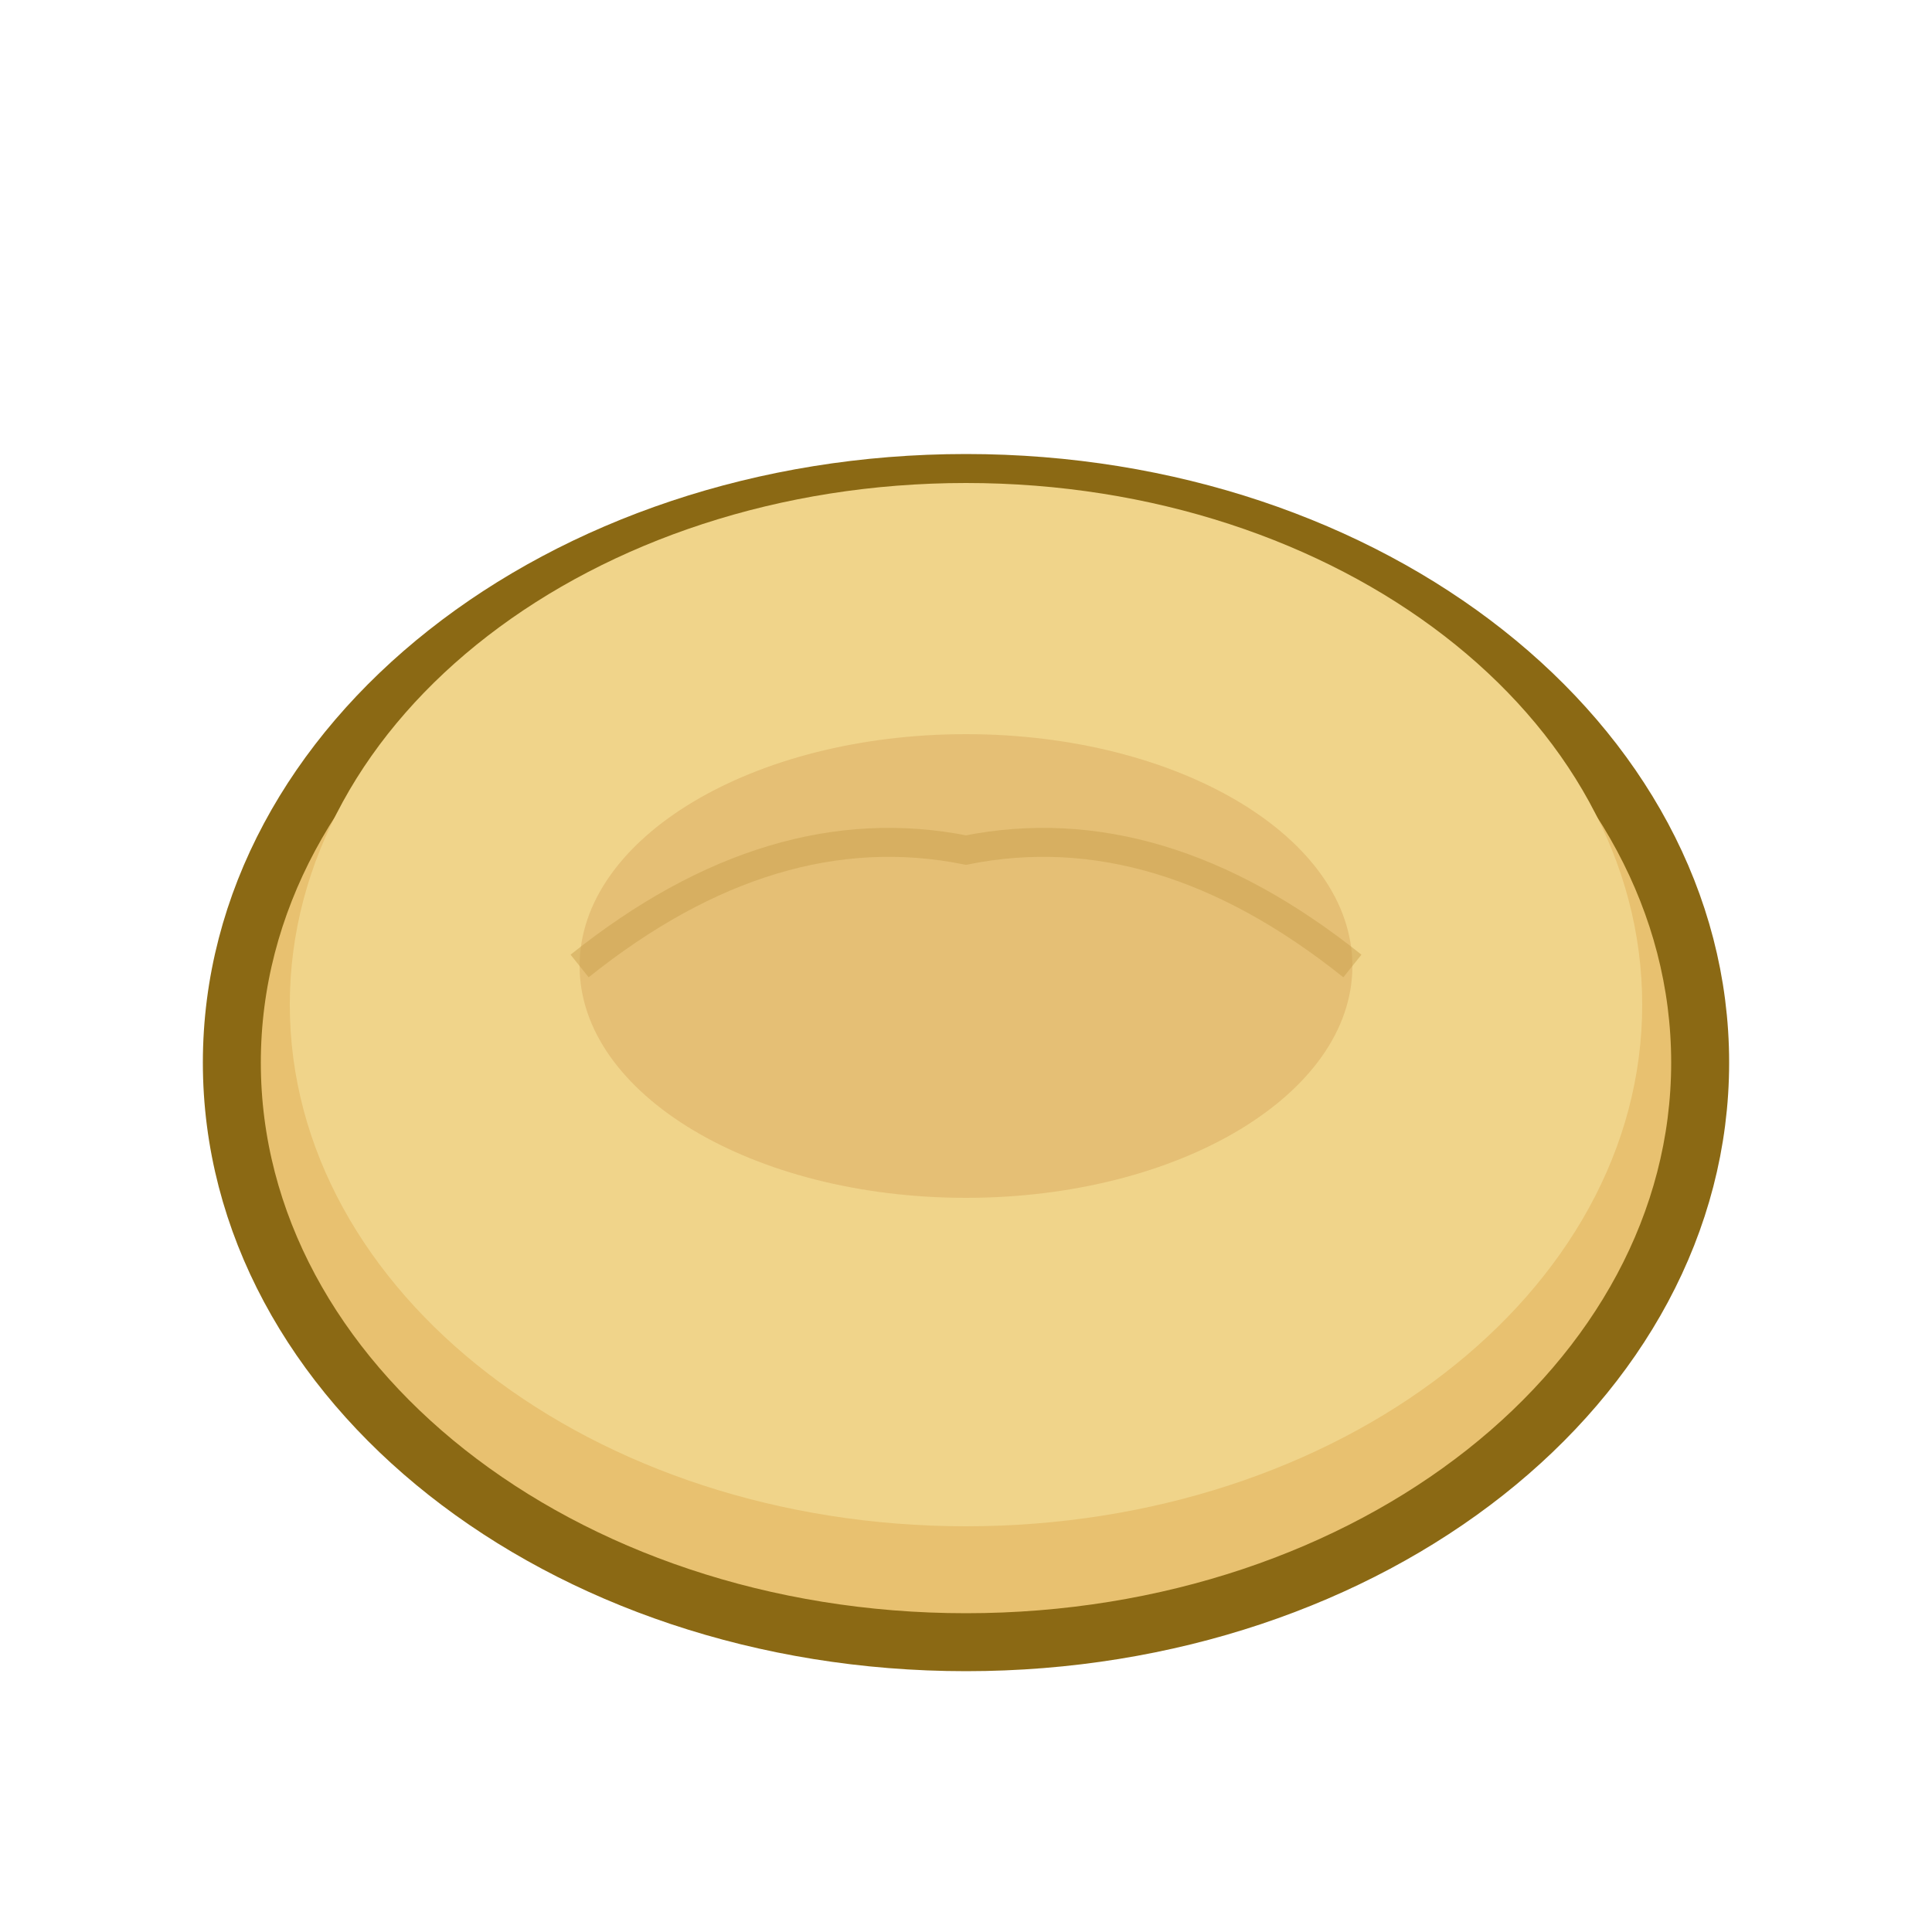
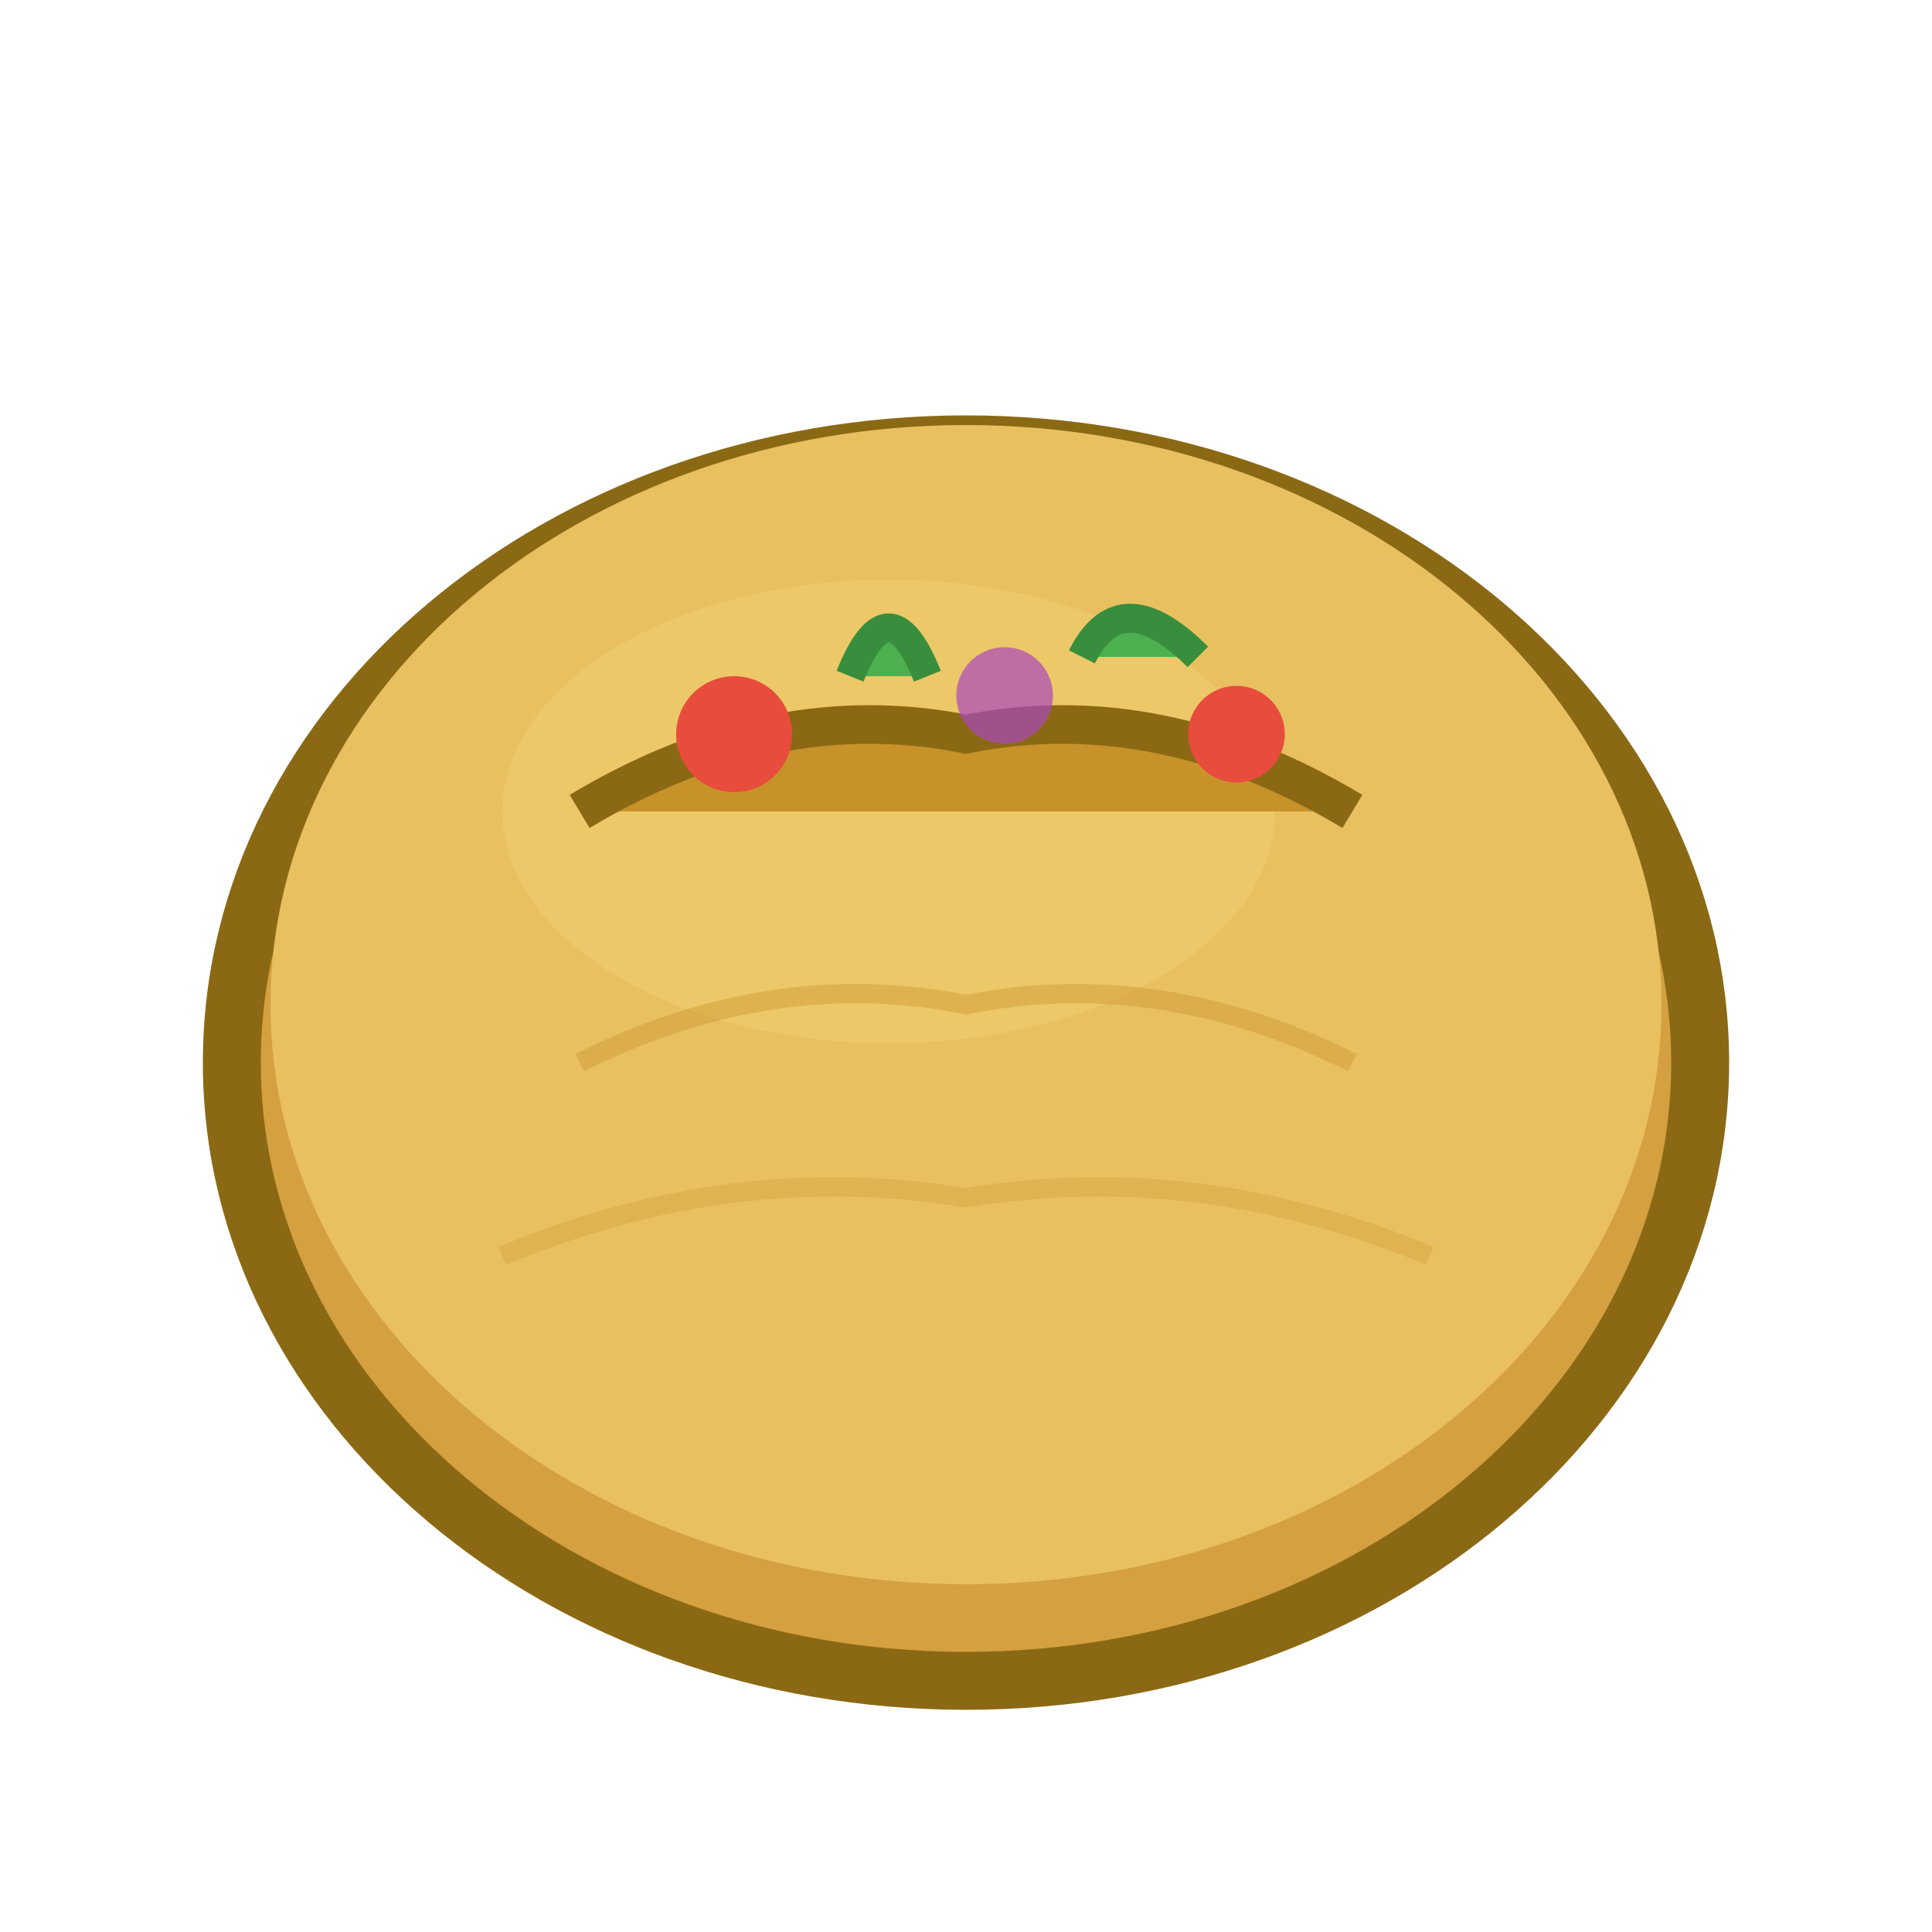
<svg xmlns="http://www.w3.org/2000/svg" viewBox="0 0 100 100">
-   <ellipse cx="50" cy="55" rx="38" ry="30" fill="#E8C170" stroke="#8B6914" stroke-width="3" />
-   <ellipse cx="50" cy="52" rx="35" ry="27" fill="#F0D48A" />
-   <ellipse cx="50" cy="50" rx="20" ry="12" fill="#D4A056" opacity="0.4" />
-   <path d="M30 50 Q40 42 50 44 Q60 42 70 50" fill="none" stroke="#C9A04E" stroke-width="1.5" opacity="0.5" />
+   <ellipse cx="50" cy="55" rx="38" ry="32" fill="#D4A040" stroke="#8B6914" stroke-width="3" />
+   <ellipse cx="50" cy="52" rx="36" ry="30" fill="#E8C060" />
+   <ellipse cx="46" cy="42" rx="20" ry="12" fill="#F0D070" opacity="0.5" />
+   <path d="M30 42 Q40 36 50 38 Q60 36 70 42" fill="#C8922A" stroke="#8B6914" stroke-width="2" />
+   <circle cx="38" cy="38" r="3" fill="#E74C3C" />
+   <path d="M44 35 Q46 30 48 35" fill="#4CAF50" stroke="#388E3C" stroke-width="1.5" />
+   <circle cx="52" cy="36" r="2.5" fill="#AB47BC" opacity="0.7" />
+   <path d="M56 34 Q58 30 62 34" fill="#4CAF50" stroke="#388E3C" stroke-width="1.5" />
+   <circle cx="64" cy="38" r="2.5" fill="#E74C3C" />
+   <path d="M30 55 Q40 50 50 52 Q60 50 70 55" fill="none" stroke="#C8922A" stroke-width="1" opacity="0.4" />
+   <path d="M26 65 Q38 60 50 62 Q62 60 74 65" fill="none" stroke="#C8922A" stroke-width="1" opacity="0.3" />
</svg>
